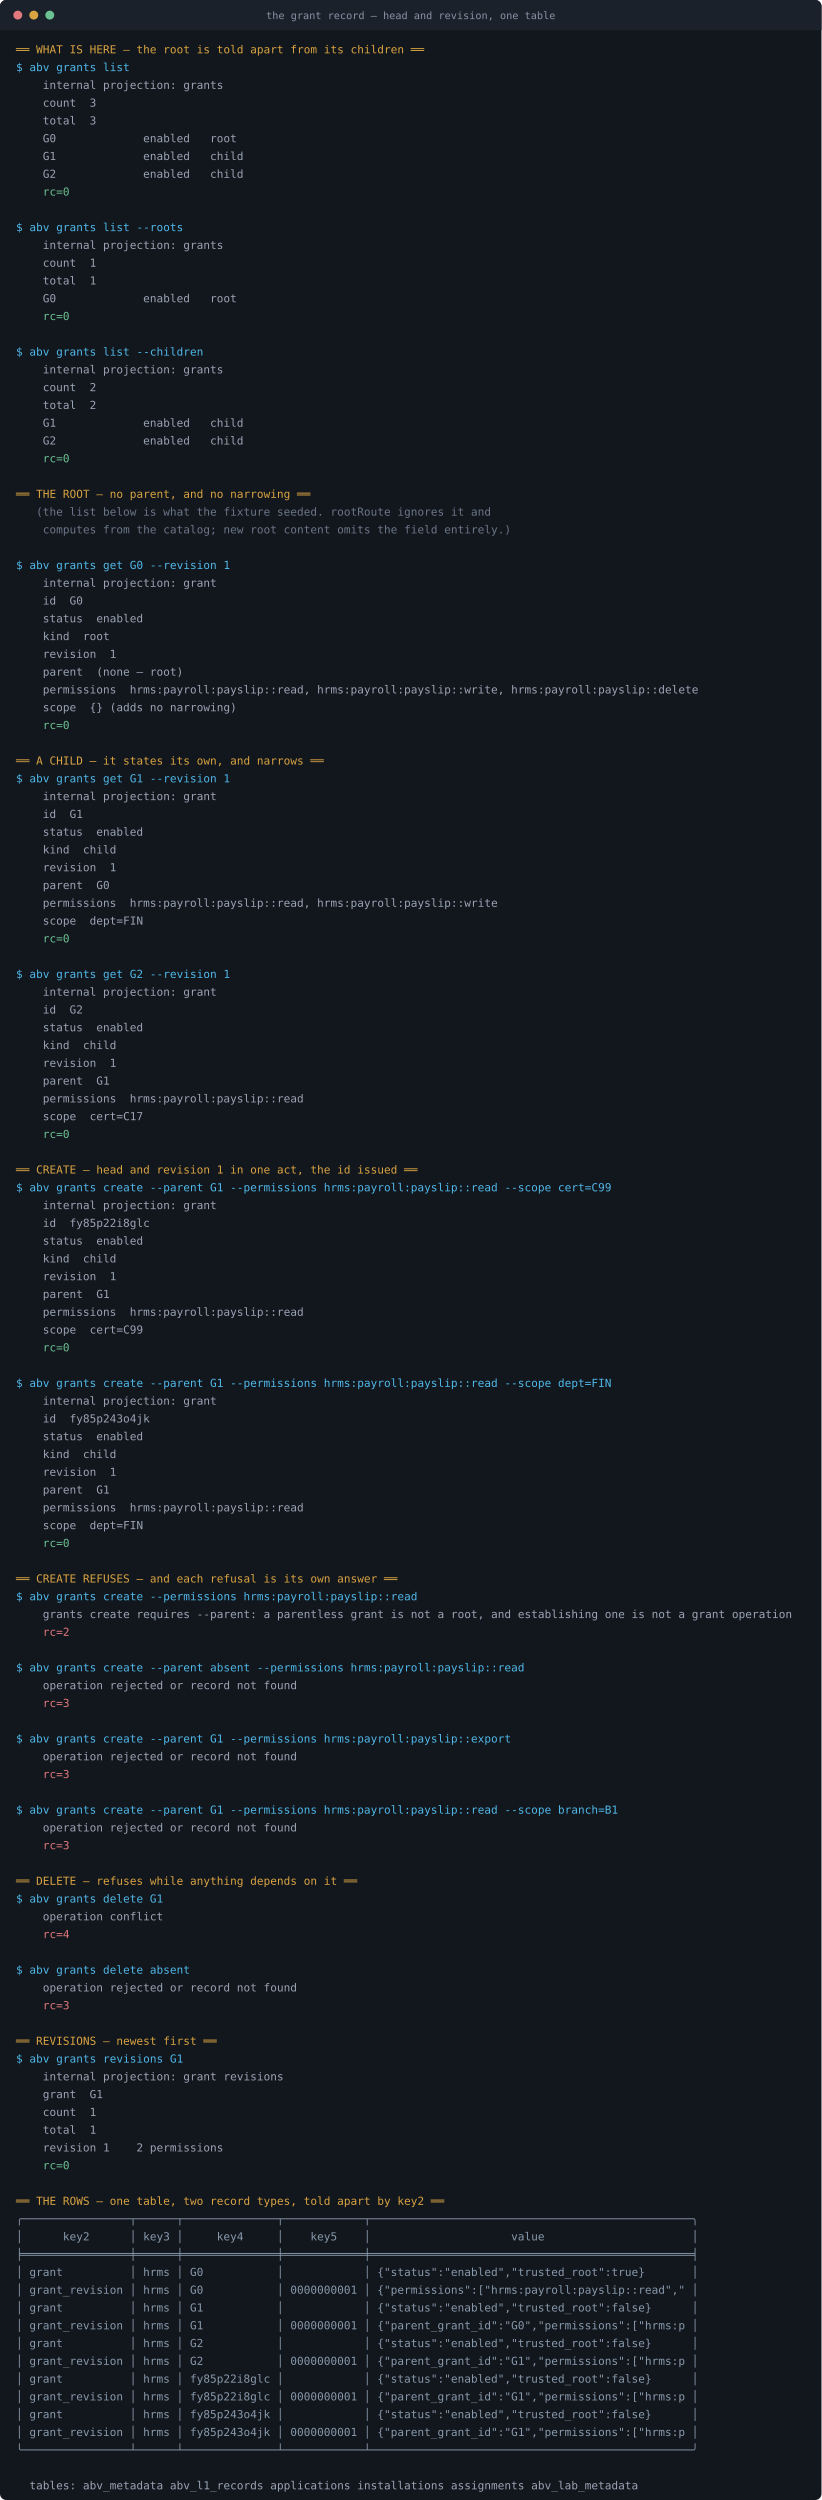
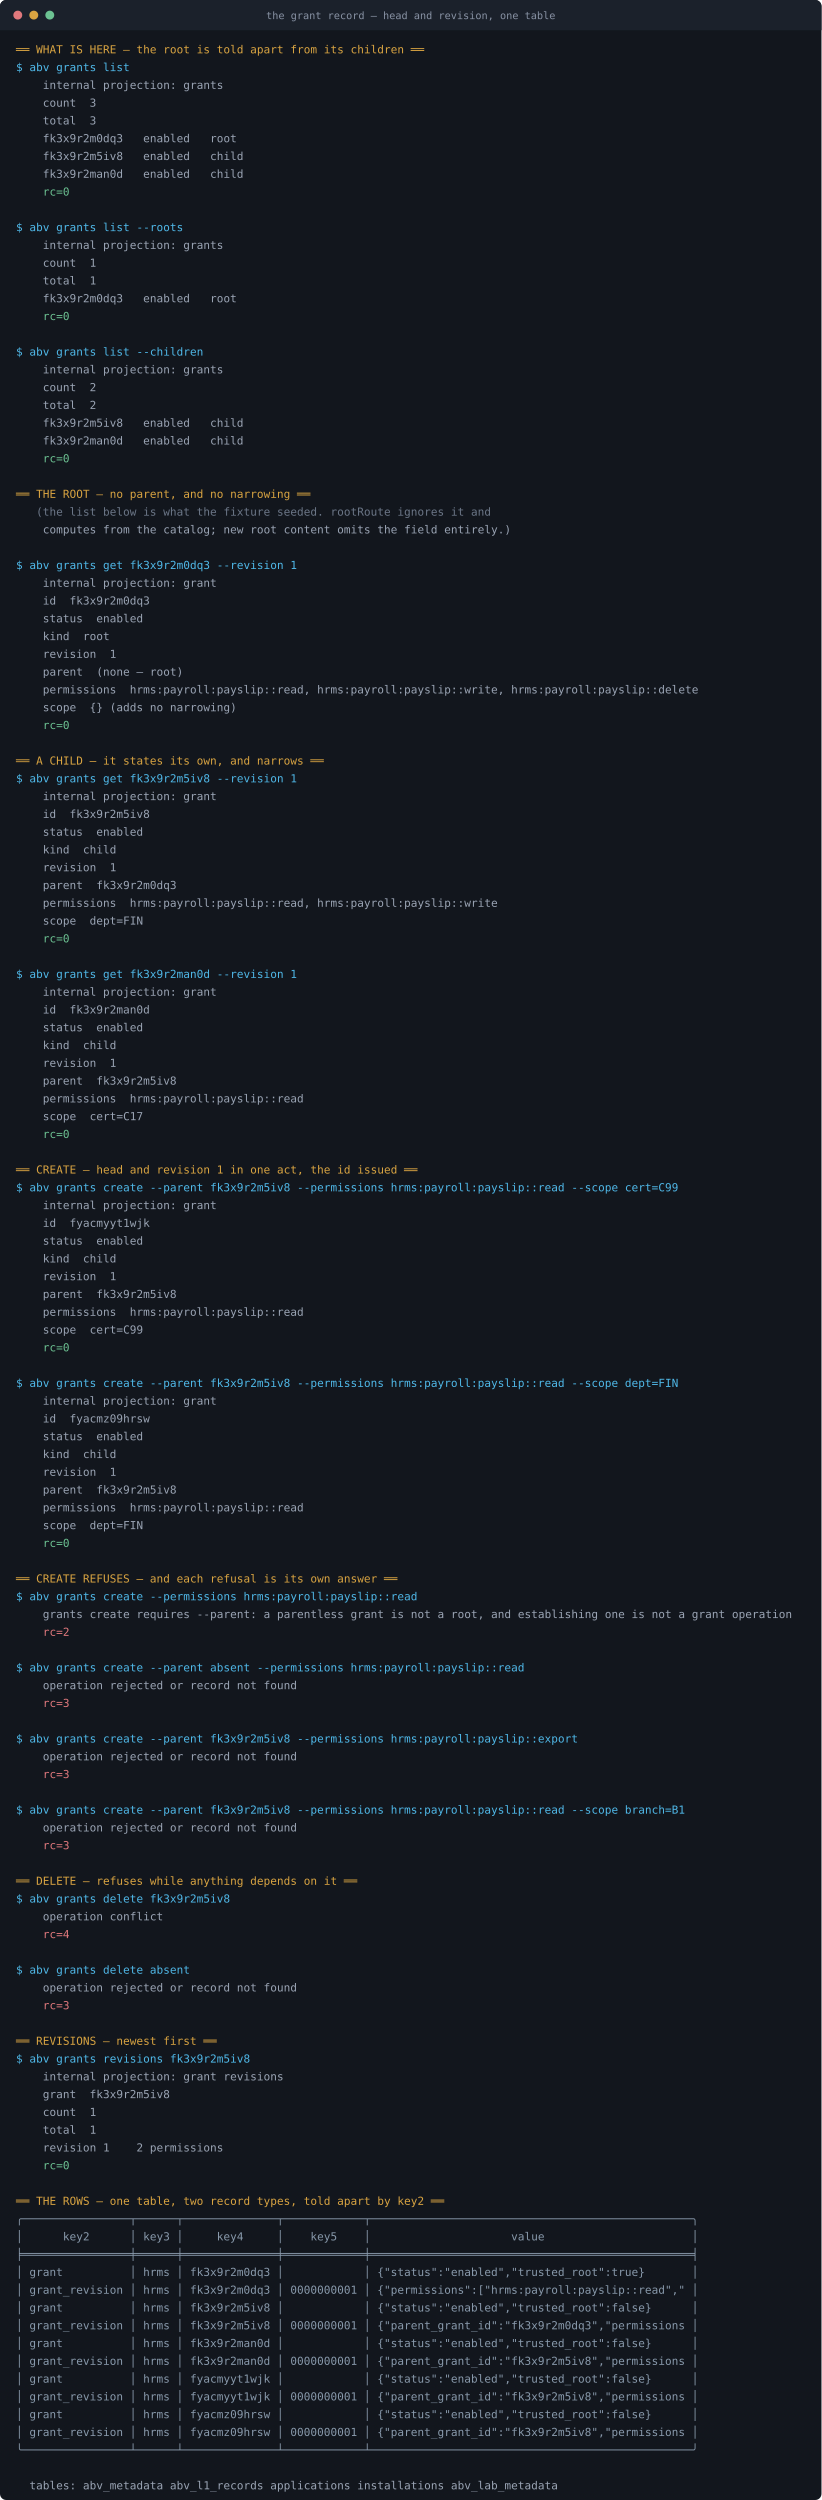
<svg xmlns="http://www.w3.org/2000/svg" viewBox="0 0 924 2812" width="924" height="2812" font-family="ui-monospace, SFMono-Regular, Menlo, Consolas, monospace" font-size="12.5">
  <rect width="924" height="2812" rx="7" fill="#12161d" />
  <path d="M0 7a7 7 0 0 1 7-7h910a7 7 0 0 1 7 7v27H0Z" fill="#1b212b" />
  <circle cx="20" cy="17" r="5" fill="#e0787c" />
  <circle cx="38" cy="17" r="5" fill="#d9a441" />
  <circle cx="56" cy="17" r="5" fill="#6cc292" />
  <text x="462.0" y="21.5" text-anchor="middle" fill="#8892a4" font-size="11.5">the grant record — head and revision, one table</text>
  <text x="18" y="60" fill="#d9a441" xml:space="preserve">══ WHAT IS HERE — the root is told apart from its children ══</text>
  <text x="18" y="80" fill="#4fb8e8" xml:space="preserve">$ abv grants list</text>
  <text x="18" y="100" fill="#9aa4b4" xml:space="preserve">    internal projection: grants</text>
  <text x="18" y="120" fill="#9aa4b4" xml:space="preserve">    count  3</text>
  <text x="18" y="140" fill="#9aa4b4" xml:space="preserve">    total  3</text>
-   <text x="18" y="160" fill="#9aa4b4" xml:space="preserve">    G0             enabled   root</text>
-   <text x="18" y="180" fill="#9aa4b4" xml:space="preserve">    G1             enabled   child</text>
-   <text x="18" y="200" fill="#9aa4b4" xml:space="preserve">    G2             enabled   child</text>
+   <text x="18" y="160" fill="#9aa4b4" xml:space="preserve">    fk3x9r2m0dq3   enabled   root</text>
+   <text x="18" y="180" fill="#9aa4b4" xml:space="preserve">    fk3x9r2m5iv8   enabled   child</text>
+   <text x="18" y="200" fill="#9aa4b4" xml:space="preserve">    fk3x9r2man0d   enabled   child</text>
  <text x="18" y="220" fill="#6cc292" xml:space="preserve">    rc=0</text>
  <text x="18" y="240" fill="#9aa4b4" xml:space="preserve" />
  <text x="18" y="260" fill="#4fb8e8" xml:space="preserve">$ abv grants list --roots</text>
  <text x="18" y="280" fill="#9aa4b4" xml:space="preserve">    internal projection: grants</text>
  <text x="18" y="300" fill="#9aa4b4" xml:space="preserve">    count  1</text>
  <text x="18" y="320" fill="#9aa4b4" xml:space="preserve">    total  1</text>
-   <text x="18" y="340" fill="#9aa4b4" xml:space="preserve">    G0             enabled   root</text>
+   <text x="18" y="340" fill="#9aa4b4" xml:space="preserve">    fk3x9r2m0dq3   enabled   root</text>
  <text x="18" y="360" fill="#6cc292" xml:space="preserve">    rc=0</text>
  <text x="18" y="380" fill="#9aa4b4" xml:space="preserve" />
  <text x="18" y="400" fill="#4fb8e8" xml:space="preserve">$ abv grants list --children</text>
  <text x="18" y="420" fill="#9aa4b4" xml:space="preserve">    internal projection: grants</text>
  <text x="18" y="440" fill="#9aa4b4" xml:space="preserve">    count  2</text>
  <text x="18" y="460" fill="#9aa4b4" xml:space="preserve">    total  2</text>
-   <text x="18" y="480" fill="#9aa4b4" xml:space="preserve">    G1             enabled   child</text>
-   <text x="18" y="500" fill="#9aa4b4" xml:space="preserve">    G2             enabled   child</text>
+   <text x="18" y="480" fill="#9aa4b4" xml:space="preserve">    fk3x9r2m5iv8   enabled   child</text>
+   <text x="18" y="500" fill="#9aa4b4" xml:space="preserve">    fk3x9r2man0d   enabled   child</text>
  <text x="18" y="520" fill="#6cc292" xml:space="preserve">    rc=0</text>
  <text x="18" y="540" fill="#9aa4b4" xml:space="preserve" />
  <text x="18" y="560" fill="#d9a441" xml:space="preserve">══ THE ROOT — no parent, and no narrowing ══</text>
  <text x="18" y="580" fill="#6b7687" xml:space="preserve">   (the list below is what the fixture seeded. rootRoute ignores it and</text>
-   <text x="18" y="600" fill="#6b7687" xml:space="preserve">    computes from the catalog; new root content omits the field entirely.)</text>
+   <text x="18" y="600" fill="#9aa4b4" xml:space="preserve">    computes from the catalog; new root content omits the field entirely.)</text>
  <text x="18" y="620" fill="#9aa4b4" xml:space="preserve" />
-   <text x="18" y="640" fill="#4fb8e8" xml:space="preserve">$ abv grants get G0 --revision 1</text>
+   <text x="18" y="640" fill="#4fb8e8" xml:space="preserve">$ abv grants get fk3x9r2m0dq3 --revision 1</text>
  <text x="18" y="660" fill="#9aa4b4" xml:space="preserve">    internal projection: grant</text>
-   <text x="18" y="680" fill="#9aa4b4" xml:space="preserve">    id  G0</text>
+   <text x="18" y="680" fill="#9aa4b4" xml:space="preserve">    id  fk3x9r2m0dq3</text>
  <text x="18" y="700" fill="#9aa4b4" xml:space="preserve">    status  enabled</text>
  <text x="18" y="720" fill="#9aa4b4" xml:space="preserve">    kind  root</text>
  <text x="18" y="740" fill="#9aa4b4" xml:space="preserve">    revision  1</text>
  <text x="18" y="760" fill="#9aa4b4" xml:space="preserve">    parent  (none — root)</text>
  <text x="18" y="780" fill="#9aa4b4" xml:space="preserve">    permissions  hrms:payroll:payslip::read, hrms:payroll:payslip::write, hrms:payroll:payslip::delete</text>
  <text x="18" y="800" fill="#9aa4b4" xml:space="preserve">    scope  {} (adds no narrowing)</text>
  <text x="18" y="820" fill="#6cc292" xml:space="preserve">    rc=0</text>
  <text x="18" y="840" fill="#9aa4b4" xml:space="preserve" />
  <text x="18" y="860" fill="#d9a441" xml:space="preserve">══ A CHILD — it states its own, and narrows ══</text>
-   <text x="18" y="880" fill="#4fb8e8" xml:space="preserve">$ abv grants get G1 --revision 1</text>
+   <text x="18" y="880" fill="#4fb8e8" xml:space="preserve">$ abv grants get fk3x9r2m5iv8 --revision 1</text>
  <text x="18" y="900" fill="#9aa4b4" xml:space="preserve">    internal projection: grant</text>
-   <text x="18" y="920" fill="#9aa4b4" xml:space="preserve">    id  G1</text>
+   <text x="18" y="920" fill="#9aa4b4" xml:space="preserve">    id  fk3x9r2m5iv8</text>
  <text x="18" y="940" fill="#9aa4b4" xml:space="preserve">    status  enabled</text>
  <text x="18" y="960" fill="#9aa4b4" xml:space="preserve">    kind  child</text>
  <text x="18" y="980" fill="#9aa4b4" xml:space="preserve">    revision  1</text>
-   <text x="18" y="1000" fill="#9aa4b4" xml:space="preserve">    parent  G0</text>
+   <text x="18" y="1000" fill="#9aa4b4" xml:space="preserve">    parent  fk3x9r2m0dq3</text>
  <text x="18" y="1020" fill="#9aa4b4" xml:space="preserve">    permissions  hrms:payroll:payslip::read, hrms:payroll:payslip::write</text>
  <text x="18" y="1040" fill="#9aa4b4" xml:space="preserve">    scope  dept=FIN</text>
  <text x="18" y="1060" fill="#6cc292" xml:space="preserve">    rc=0</text>
  <text x="18" y="1080" fill="#9aa4b4" xml:space="preserve" />
-   <text x="18" y="1100" fill="#4fb8e8" xml:space="preserve">$ abv grants get G2 --revision 1</text>
+   <text x="18" y="1100" fill="#4fb8e8" xml:space="preserve">$ abv grants get fk3x9r2man0d --revision 1</text>
  <text x="18" y="1120" fill="#9aa4b4" xml:space="preserve">    internal projection: grant</text>
-   <text x="18" y="1140" fill="#9aa4b4" xml:space="preserve">    id  G2</text>
+   <text x="18" y="1140" fill="#9aa4b4" xml:space="preserve">    id  fk3x9r2man0d</text>
  <text x="18" y="1160" fill="#9aa4b4" xml:space="preserve">    status  enabled</text>
  <text x="18" y="1180" fill="#9aa4b4" xml:space="preserve">    kind  child</text>
  <text x="18" y="1200" fill="#9aa4b4" xml:space="preserve">    revision  1</text>
-   <text x="18" y="1220" fill="#9aa4b4" xml:space="preserve">    parent  G1</text>
+   <text x="18" y="1220" fill="#9aa4b4" xml:space="preserve">    parent  fk3x9r2m5iv8</text>
  <text x="18" y="1240" fill="#9aa4b4" xml:space="preserve">    permissions  hrms:payroll:payslip::read</text>
  <text x="18" y="1260" fill="#9aa4b4" xml:space="preserve">    scope  cert=C17</text>
  <text x="18" y="1280" fill="#6cc292" xml:space="preserve">    rc=0</text>
  <text x="18" y="1300" fill="#9aa4b4" xml:space="preserve" />
  <text x="18" y="1320" fill="#d9a441" xml:space="preserve">══ CREATE — head and revision 1 in one act, the id issued ══</text>
-   <text x="18" y="1340" fill="#4fb8e8" xml:space="preserve">$ abv grants create --parent G1 --permissions hrms:payroll:payslip::read --scope cert=C99</text>
+   <text x="18" y="1340" fill="#4fb8e8" xml:space="preserve">$ abv grants create --parent fk3x9r2m5iv8 --permissions hrms:payroll:payslip::read --scope cert=C99</text>
  <text x="18" y="1360" fill="#9aa4b4" xml:space="preserve">    internal projection: grant</text>
-   <text x="18" y="1380" fill="#9aa4b4" xml:space="preserve">    id  fy85p22i8glc</text>
+   <text x="18" y="1380" fill="#9aa4b4" xml:space="preserve">    id  fyacmyyt1wjk</text>
  <text x="18" y="1400" fill="#9aa4b4" xml:space="preserve">    status  enabled</text>
  <text x="18" y="1420" fill="#9aa4b4" xml:space="preserve">    kind  child</text>
  <text x="18" y="1440" fill="#9aa4b4" xml:space="preserve">    revision  1</text>
-   <text x="18" y="1460" fill="#9aa4b4" xml:space="preserve">    parent  G1</text>
+   <text x="18" y="1460" fill="#9aa4b4" xml:space="preserve">    parent  fk3x9r2m5iv8</text>
  <text x="18" y="1480" fill="#9aa4b4" xml:space="preserve">    permissions  hrms:payroll:payslip::read</text>
  <text x="18" y="1500" fill="#9aa4b4" xml:space="preserve">    scope  cert=C99</text>
  <text x="18" y="1520" fill="#6cc292" xml:space="preserve">    rc=0</text>
  <text x="18" y="1540" fill="#9aa4b4" xml:space="preserve" />
-   <text x="18" y="1560" fill="#4fb8e8" xml:space="preserve">$ abv grants create --parent G1 --permissions hrms:payroll:payslip::read --scope dept=FIN</text>
+   <text x="18" y="1560" fill="#4fb8e8" xml:space="preserve">$ abv grants create --parent fk3x9r2m5iv8 --permissions hrms:payroll:payslip::read --scope dept=FIN</text>
  <text x="18" y="1580" fill="#9aa4b4" xml:space="preserve">    internal projection: grant</text>
-   <text x="18" y="1600" fill="#9aa4b4" xml:space="preserve">    id  fy85p243o4jk</text>
+   <text x="18" y="1600" fill="#9aa4b4" xml:space="preserve">    id  fyacmz09hrsw</text>
  <text x="18" y="1620" fill="#9aa4b4" xml:space="preserve">    status  enabled</text>
  <text x="18" y="1640" fill="#9aa4b4" xml:space="preserve">    kind  child</text>
  <text x="18" y="1660" fill="#9aa4b4" xml:space="preserve">    revision  1</text>
-   <text x="18" y="1680" fill="#9aa4b4" xml:space="preserve">    parent  G1</text>
+   <text x="18" y="1680" fill="#9aa4b4" xml:space="preserve">    parent  fk3x9r2m5iv8</text>
  <text x="18" y="1700" fill="#9aa4b4" xml:space="preserve">    permissions  hrms:payroll:payslip::read</text>
  <text x="18" y="1720" fill="#9aa4b4" xml:space="preserve">    scope  dept=FIN</text>
  <text x="18" y="1740" fill="#6cc292" xml:space="preserve">    rc=0</text>
  <text x="18" y="1760" fill="#9aa4b4" xml:space="preserve" />
  <text x="18" y="1780" fill="#d9a441" xml:space="preserve">══ CREATE REFUSES — and each refusal is its own answer ══</text>
  <text x="18" y="1800" fill="#4fb8e8" xml:space="preserve">$ abv grants create --permissions hrms:payroll:payslip::read</text>
  <text x="18" y="1820" fill="#9aa4b4" xml:space="preserve">    grants create requires --parent: a parentless grant is not a root, and establishing one is not a grant operation</text>
  <text x="18" y="1840" fill="#e0787c" xml:space="preserve">    rc=2</text>
  <text x="18" y="1860" fill="#9aa4b4" xml:space="preserve" />
  <text x="18" y="1880" fill="#4fb8e8" xml:space="preserve">$ abv grants create --parent absent --permissions hrms:payroll:payslip::read</text>
  <text x="18" y="1900" fill="#9aa4b4" xml:space="preserve">    operation rejected or record not found</text>
  <text x="18" y="1920" fill="#e0787c" xml:space="preserve">    rc=3</text>
  <text x="18" y="1940" fill="#9aa4b4" xml:space="preserve" />
-   <text x="18" y="1960" fill="#4fb8e8" xml:space="preserve">$ abv grants create --parent G1 --permissions hrms:payroll:payslip::export</text>
+   <text x="18" y="1960" fill="#4fb8e8" xml:space="preserve">$ abv grants create --parent fk3x9r2m5iv8 --permissions hrms:payroll:payslip::export</text>
  <text x="18" y="1980" fill="#9aa4b4" xml:space="preserve">    operation rejected or record not found</text>
  <text x="18" y="2000" fill="#e0787c" xml:space="preserve">    rc=3</text>
  <text x="18" y="2020" fill="#9aa4b4" xml:space="preserve" />
-   <text x="18" y="2040" fill="#4fb8e8" xml:space="preserve">$ abv grants create --parent G1 --permissions hrms:payroll:payslip::read --scope branch=B1</text>
+   <text x="18" y="2040" fill="#4fb8e8" xml:space="preserve">$ abv grants create --parent fk3x9r2m5iv8 --permissions hrms:payroll:payslip::read --scope branch=B1</text>
  <text x="18" y="2060" fill="#9aa4b4" xml:space="preserve">    operation rejected or record not found</text>
  <text x="18" y="2080" fill="#e0787c" xml:space="preserve">    rc=3</text>
  <text x="18" y="2100" fill="#9aa4b4" xml:space="preserve" />
  <text x="18" y="2120" fill="#d9a441" xml:space="preserve">══ DELETE — refuses while anything depends on it ══</text>
-   <text x="18" y="2140" fill="#4fb8e8" xml:space="preserve">$ abv grants delete G1</text>
+   <text x="18" y="2140" fill="#4fb8e8" xml:space="preserve">$ abv grants delete fk3x9r2m5iv8</text>
  <text x="18" y="2160" fill="#9aa4b4" xml:space="preserve">    operation conflict</text>
  <text x="18" y="2180" fill="#e0787c" xml:space="preserve">    rc=4</text>
  <text x="18" y="2200" fill="#9aa4b4" xml:space="preserve" />
  <text x="18" y="2220" fill="#4fb8e8" xml:space="preserve">$ abv grants delete absent</text>
  <text x="18" y="2240" fill="#9aa4b4" xml:space="preserve">    operation rejected or record not found</text>
  <text x="18" y="2260" fill="#e0787c" xml:space="preserve">    rc=3</text>
  <text x="18" y="2280" fill="#9aa4b4" xml:space="preserve" />
  <text x="18" y="2300" fill="#d9a441" xml:space="preserve">══ REVISIONS — newest first ══</text>
-   <text x="18" y="2320" fill="#4fb8e8" xml:space="preserve">$ abv grants revisions G1</text>
+   <text x="18" y="2320" fill="#4fb8e8" xml:space="preserve">$ abv grants revisions fk3x9r2m5iv8</text>
  <text x="18" y="2340" fill="#9aa4b4" xml:space="preserve">    internal projection: grant revisions</text>
-   <text x="18" y="2360" fill="#9aa4b4" xml:space="preserve">    grant  G1</text>
+   <text x="18" y="2360" fill="#9aa4b4" xml:space="preserve">    grant  fk3x9r2m5iv8</text>
  <text x="18" y="2380" fill="#9aa4b4" xml:space="preserve">    count  1</text>
  <text x="18" y="2400" fill="#9aa4b4" xml:space="preserve">    total  1</text>
  <text x="18" y="2420" fill="#9aa4b4" xml:space="preserve">    revision 1    2 permissions</text>
  <text x="18" y="2440" fill="#6cc292" xml:space="preserve">    rc=0</text>
  <text x="18" y="2460" fill="#9aa4b4" xml:space="preserve" />
  <text x="18" y="2480" fill="#d9a441" xml:space="preserve">══ THE ROWS — one table, two record types, told apart by key2 ══</text>
  <text x="18" y="2500" fill="#8899ab" xml:space="preserve">╭────────────────┬──────┬──────────────┬────────────┬────────────────────────────────────────────────╮</text>
  <text x="18" y="2520" fill="#8899ab" xml:space="preserve">│      key2      │ key3 │     key4     │    key5    │                     value                      │</text>
  <text x="18" y="2540" fill="#8899ab" xml:space="preserve">╞════════════════╪══════╪══════════════╪════════════╪════════════════════════════════════════════════╡</text>
-   <text x="18" y="2560" fill="#8899ab" xml:space="preserve">│ grant          │ hrms │ G0           │            │ {"status":"enabled","trusted_root":true}       │</text>
-   <text x="18" y="2580" fill="#8899ab" xml:space="preserve">│ grant_revision │ hrms │ G0           │ 0000000001 │ {"permissions":["hrms:payroll:payslip::read"," │</text>
-   <text x="18" y="2600" fill="#8899ab" xml:space="preserve">│ grant          │ hrms │ G1           │            │ {"status":"enabled","trusted_root":false}      │</text>
-   <text x="18" y="2620" fill="#8899ab" xml:space="preserve">│ grant_revision │ hrms │ G1           │ 0000000001 │ {"parent_grant_id":"G0","permissions":["hrms:p │</text>
-   <text x="18" y="2640" fill="#8899ab" xml:space="preserve">│ grant          │ hrms │ G2           │            │ {"status":"enabled","trusted_root":false}      │</text>
-   <text x="18" y="2660" fill="#8899ab" xml:space="preserve">│ grant_revision │ hrms │ G2           │ 0000000001 │ {"parent_grant_id":"G1","permissions":["hrms:p │</text>
-   <text x="18" y="2680" fill="#8899ab" xml:space="preserve">│ grant          │ hrms │ fy85p22i8glc │            │ {"status":"enabled","trusted_root":false}      │</text>
-   <text x="18" y="2700" fill="#8899ab" xml:space="preserve">│ grant_revision │ hrms │ fy85p22i8glc │ 0000000001 │ {"parent_grant_id":"G1","permissions":["hrms:p │</text>
-   <text x="18" y="2720" fill="#8899ab" xml:space="preserve">│ grant          │ hrms │ fy85p243o4jk │            │ {"status":"enabled","trusted_root":false}      │</text>
-   <text x="18" y="2740" fill="#8899ab" xml:space="preserve">│ grant_revision │ hrms │ fy85p243o4jk │ 0000000001 │ {"parent_grant_id":"G1","permissions":["hrms:p │</text>
+   <text x="18" y="2560" fill="#8899ab" xml:space="preserve">│ grant          │ hrms │ fk3x9r2m0dq3 │            │ {"status":"enabled","trusted_root":true}       │</text>
+   <text x="18" y="2580" fill="#8899ab" xml:space="preserve">│ grant_revision │ hrms │ fk3x9r2m0dq3 │ 0000000001 │ {"permissions":["hrms:payroll:payslip::read"," │</text>
+   <text x="18" y="2600" fill="#8899ab" xml:space="preserve">│ grant          │ hrms │ fk3x9r2m5iv8 │            │ {"status":"enabled","trusted_root":false}      │</text>
+   <text x="18" y="2620" fill="#8899ab" xml:space="preserve">│ grant_revision │ hrms │ fk3x9r2m5iv8 │ 0000000001 │ {"parent_grant_id":"fk3x9r2m0dq3","permissions │</text>
+   <text x="18" y="2640" fill="#8899ab" xml:space="preserve">│ grant          │ hrms │ fk3x9r2man0d │            │ {"status":"enabled","trusted_root":false}      │</text>
+   <text x="18" y="2660" fill="#8899ab" xml:space="preserve">│ grant_revision │ hrms │ fk3x9r2man0d │ 0000000001 │ {"parent_grant_id":"fk3x9r2m5iv8","permissions │</text>
+   <text x="18" y="2680" fill="#8899ab" xml:space="preserve">│ grant          │ hrms │ fyacmyyt1wjk │            │ {"status":"enabled","trusted_root":false}      │</text>
+   <text x="18" y="2700" fill="#8899ab" xml:space="preserve">│ grant_revision │ hrms │ fyacmyyt1wjk │ 0000000001 │ {"parent_grant_id":"fk3x9r2m5iv8","permissions │</text>
+   <text x="18" y="2720" fill="#8899ab" xml:space="preserve">│ grant          │ hrms │ fyacmz09hrsw │            │ {"status":"enabled","trusted_root":false}      │</text>
+   <text x="18" y="2740" fill="#8899ab" xml:space="preserve">│ grant_revision │ hrms │ fyacmz09hrsw │ 0000000001 │ {"parent_grant_id":"fk3x9r2m5iv8","permissions │</text>
  <text x="18" y="2760" fill="#8899ab" xml:space="preserve">╰────────────────┴──────┴──────────────┴────────────┴────────────────────────────────────────────────╯</text>
  <text x="18" y="2780" fill="#9aa4b4" xml:space="preserve" />
-   <text x="18" y="2800" fill="#9aa4b4" xml:space="preserve">  tables: abv_metadata abv_l1_records applications installations assignments abv_lab_metadata</text>
+   <text x="18" y="2800" fill="#9aa4b4" xml:space="preserve">  tables: abv_metadata abv_l1_records applications installations abv_lab_metadata</text>
</svg>
